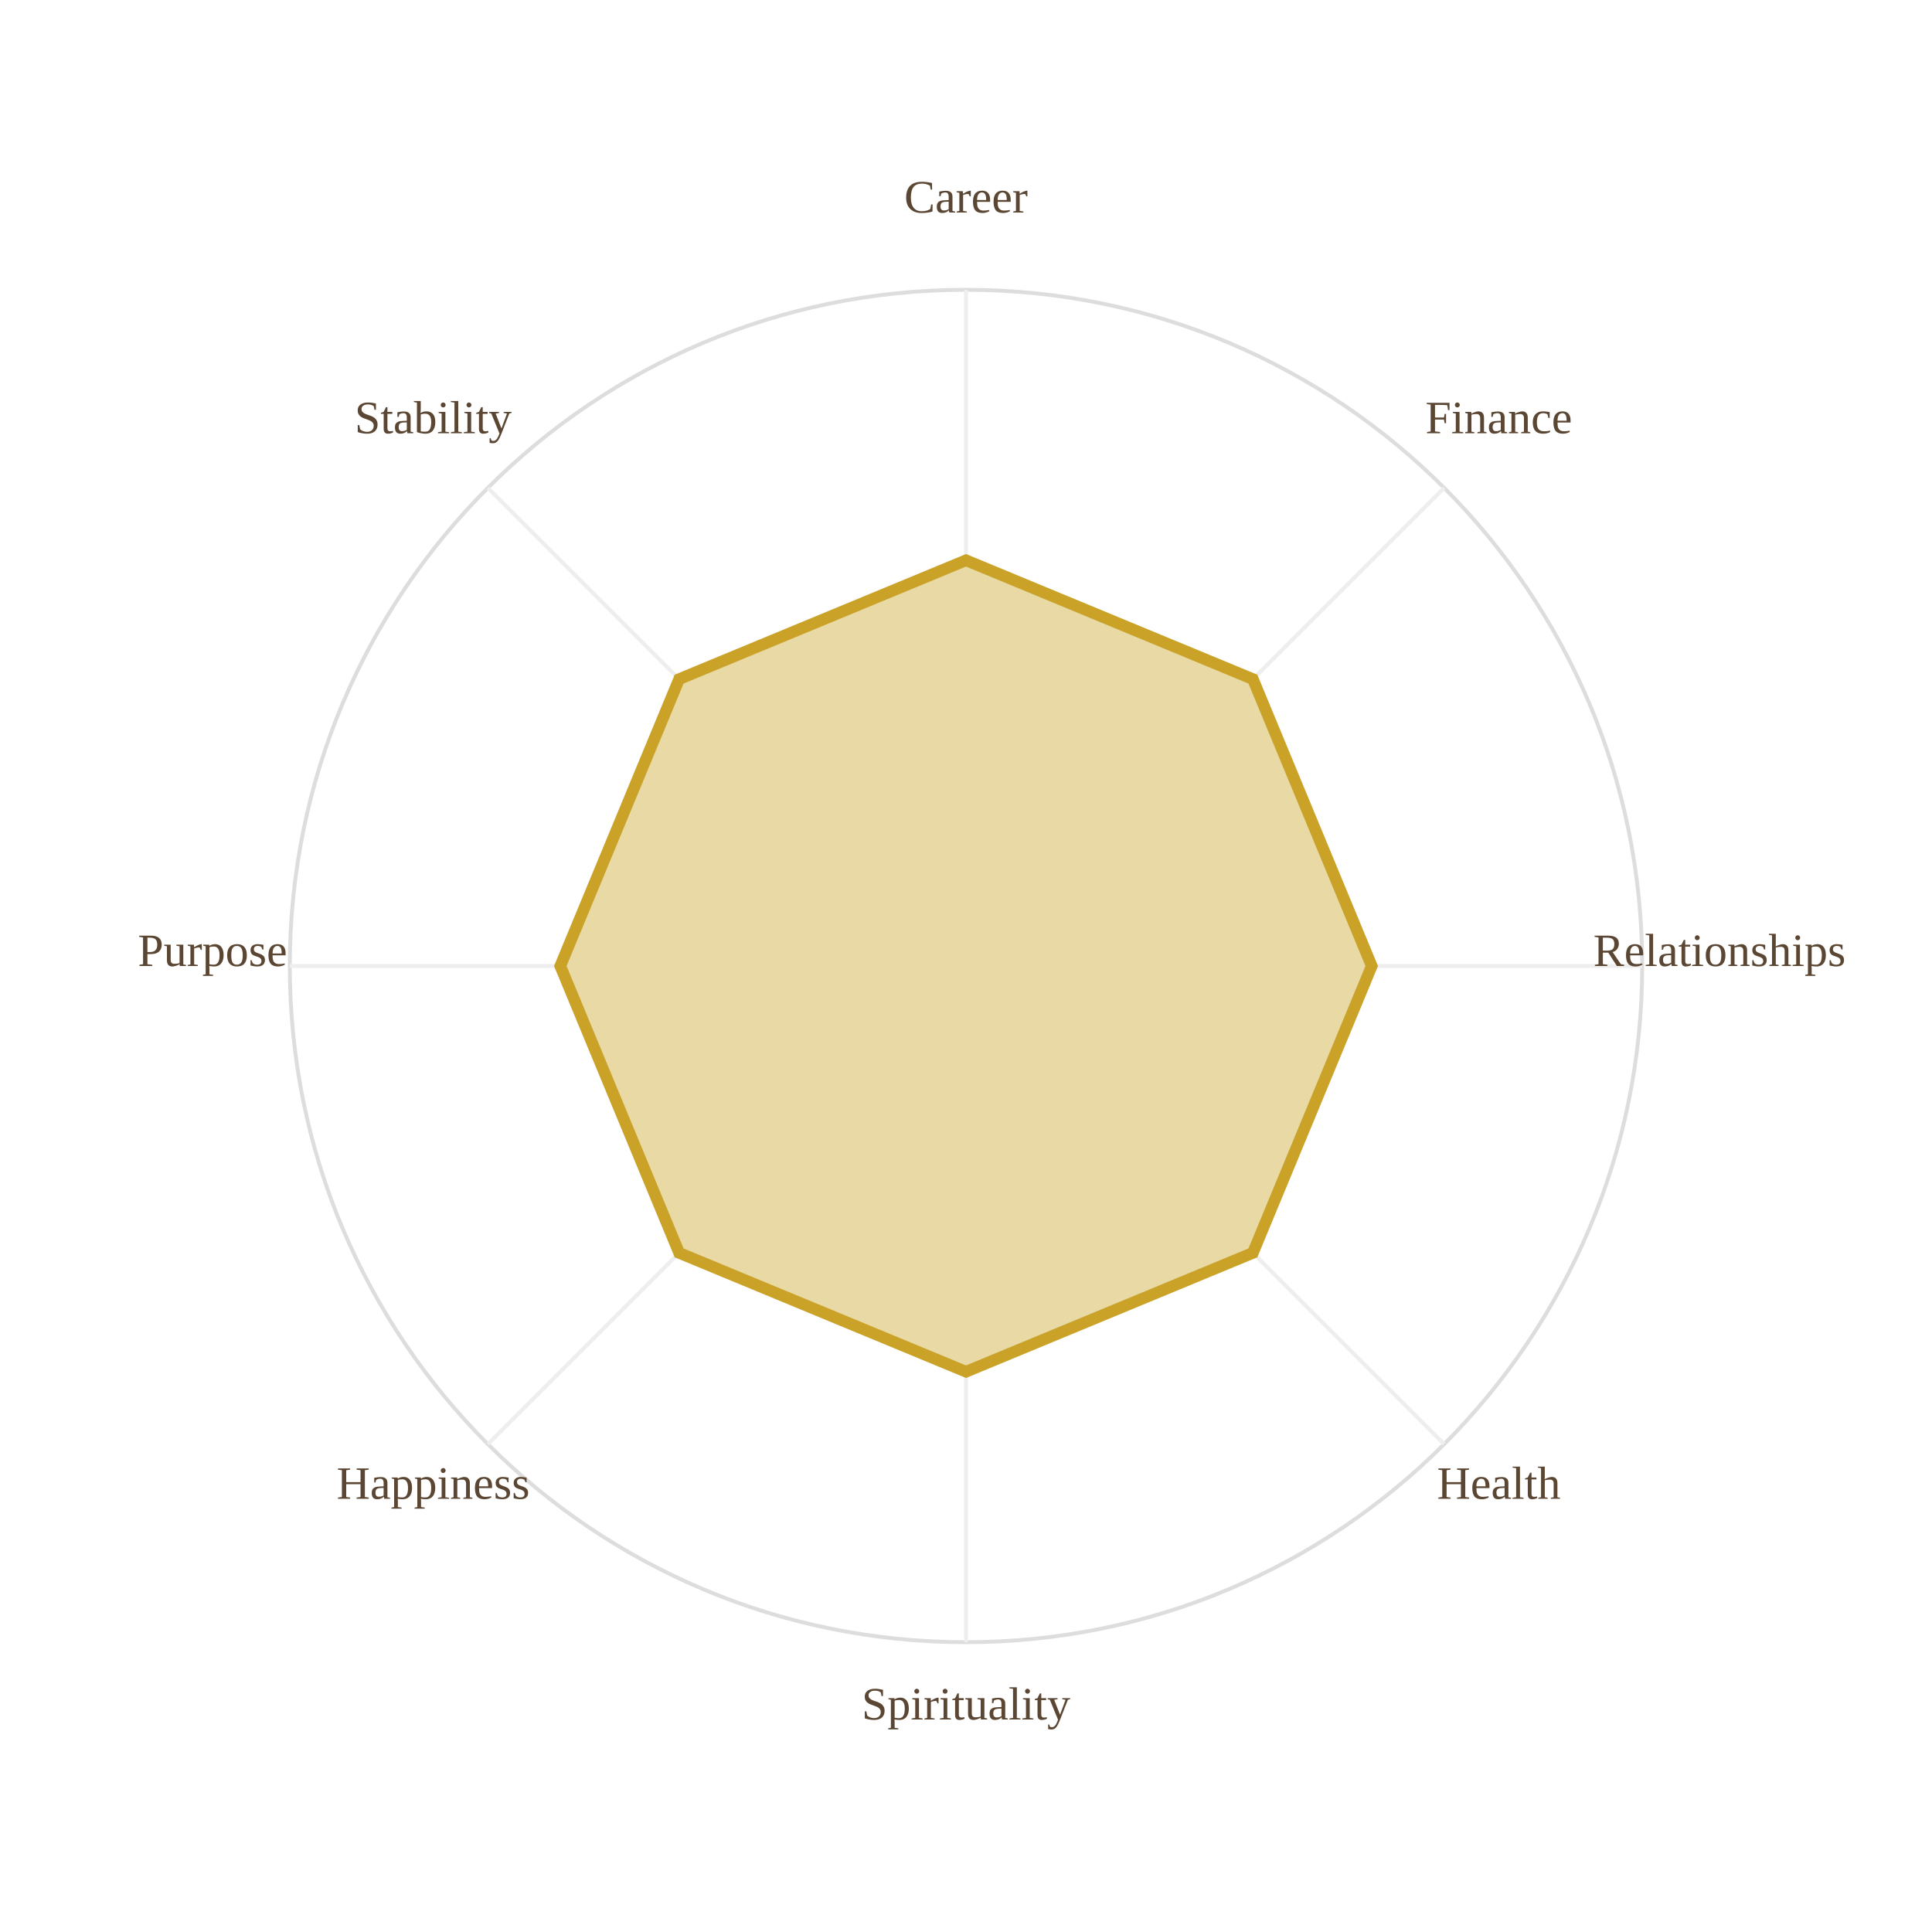
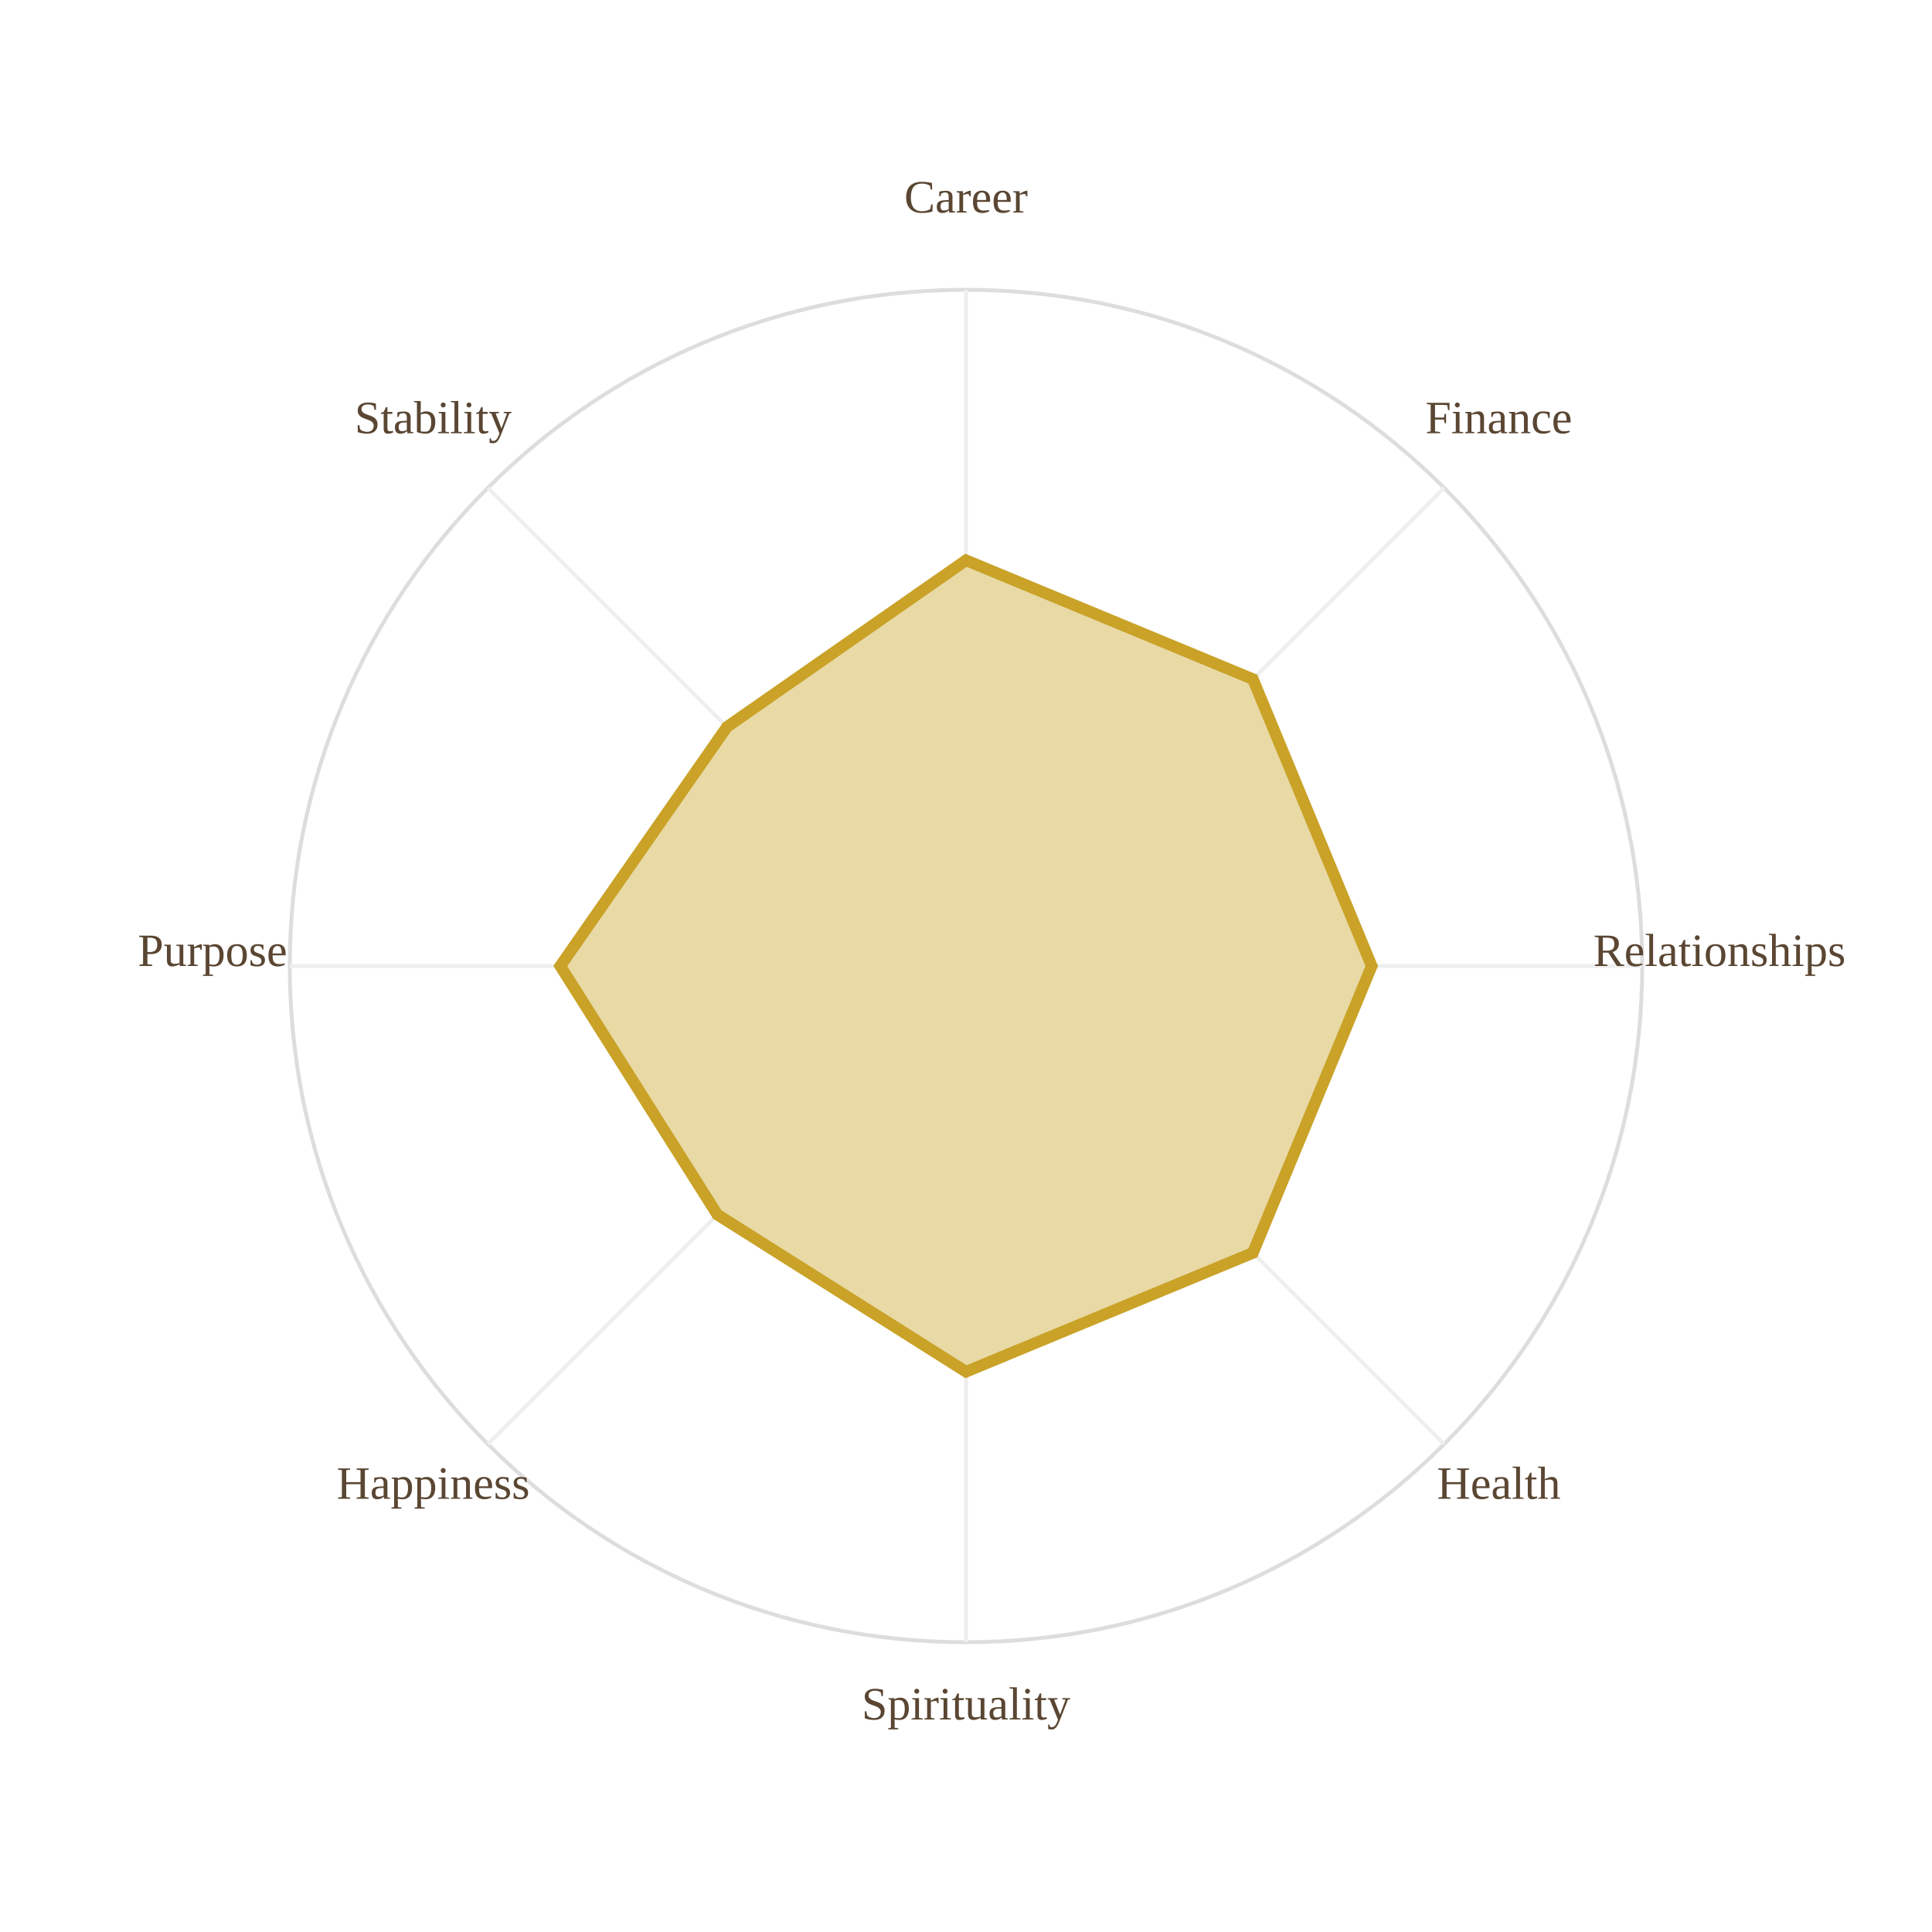
<svg xmlns="http://www.w3.org/2000/svg" baseProfile="full" height="500" version="1.1" width="500">
  <defs />
  <rect fill="white" height="500" width="500" x="0" y="0" />
  <circle cx="250.0" cy="250.0" fill="none" r="175.0" stroke="#ddd" />
  <line stroke="#eee" x1="250.0" x2="250.0" y1="250.0" y2="75.0" />
  <text fill="#5a4632" font-size="12" text-anchor="middle" x="250.0" y="55.0">Career</text>
  <line stroke="#eee" x1="250.0" x2="373.744" y1="250.0" y2="126.256" />
  <text fill="#5a4632" font-size="12" text-anchor="middle" x="387.886" y="112.114">Finance</text>
  <line stroke="#eee" x1="250.0" x2="425.0" y1="250.0" y2="250.0" />
  <text fill="#5a4632" font-size="12" text-anchor="middle" x="445.0" y="250.0">Relationships</text>
  <line stroke="#eee" x1="250.0" x2="373.744" y1="250.0" y2="373.744" />
  <text fill="#5a4632" font-size="12" text-anchor="middle" x="387.886" y="387.886">Health</text>
  <line stroke="#eee" x1="250.0" x2="250.0" y1="250.0" y2="425.0" />
  <text fill="#5a4632" font-size="12" text-anchor="middle" x="250.0" y="445.0">Spirituality</text>
  <line stroke="#eee" x1="250.0" x2="126.256" y1="250.0" y2="373.744" />
  <text fill="#5a4632" font-size="12" text-anchor="middle" x="112.114" y="387.886">Happiness</text>
  <line stroke="#eee" x1="250.0" x2="75.0" y1="250.0" y2="250" />
  <text fill="#5a4632" font-size="12" text-anchor="middle" x="55.0" y="250">Purpose</text>
  <line stroke="#eee" x1="250.0" x2="126.256" y1="250.0" y2="126.256" />
  <text fill="#5a4632" font-size="12" text-anchor="middle" x="112.114" y="112.114">Stability</text>
-   <polygon fill="#e8d9a5" points="250.0,145.0 324.246,175.754 355.0,250.0 324.246,324.246 250.0,355.0 175.754,324.246 145.0,250.0 175.754,175.754" stroke="#c9a227" stroke-width="3" />
+   <polygon fill="#e8d9a5" points="250.0,145.0 324.246,175.754 355.0,250.0 324.246,324.246 250.0,355.0 185.653,314.347 145.0,250.0 188.128,188.128" stroke="#c9a227" stroke-width="3" />
</svg>
